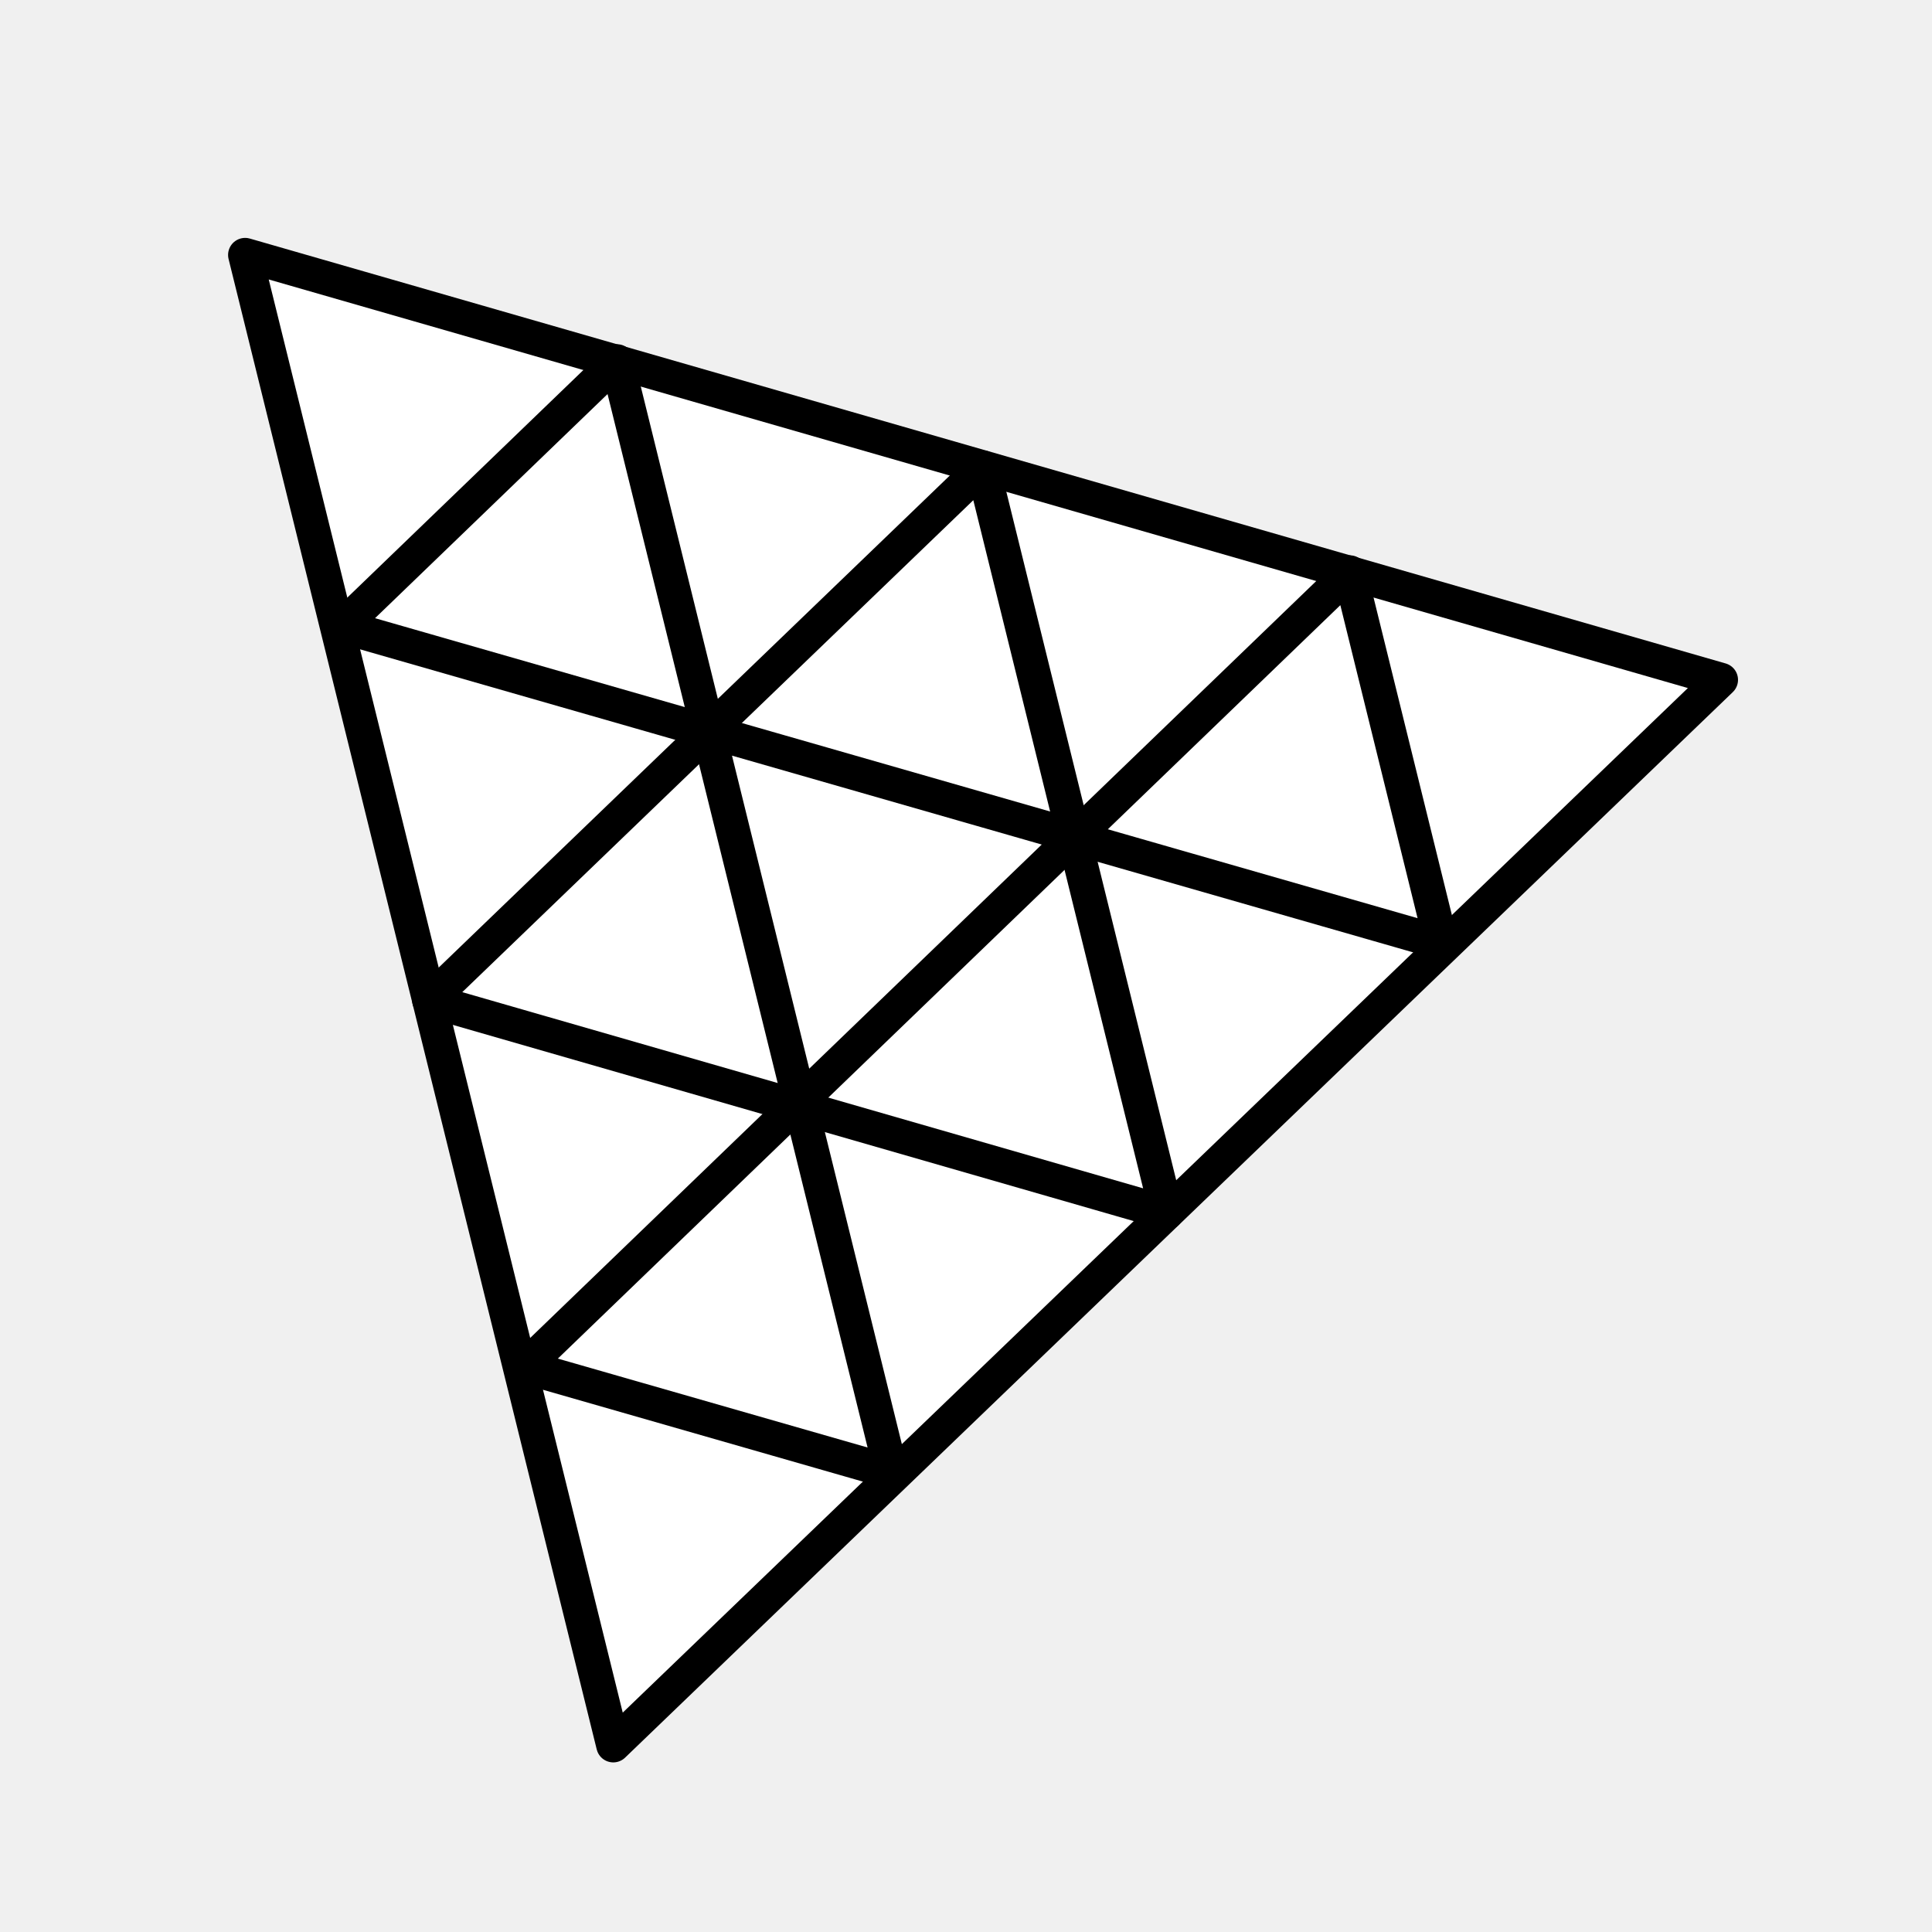
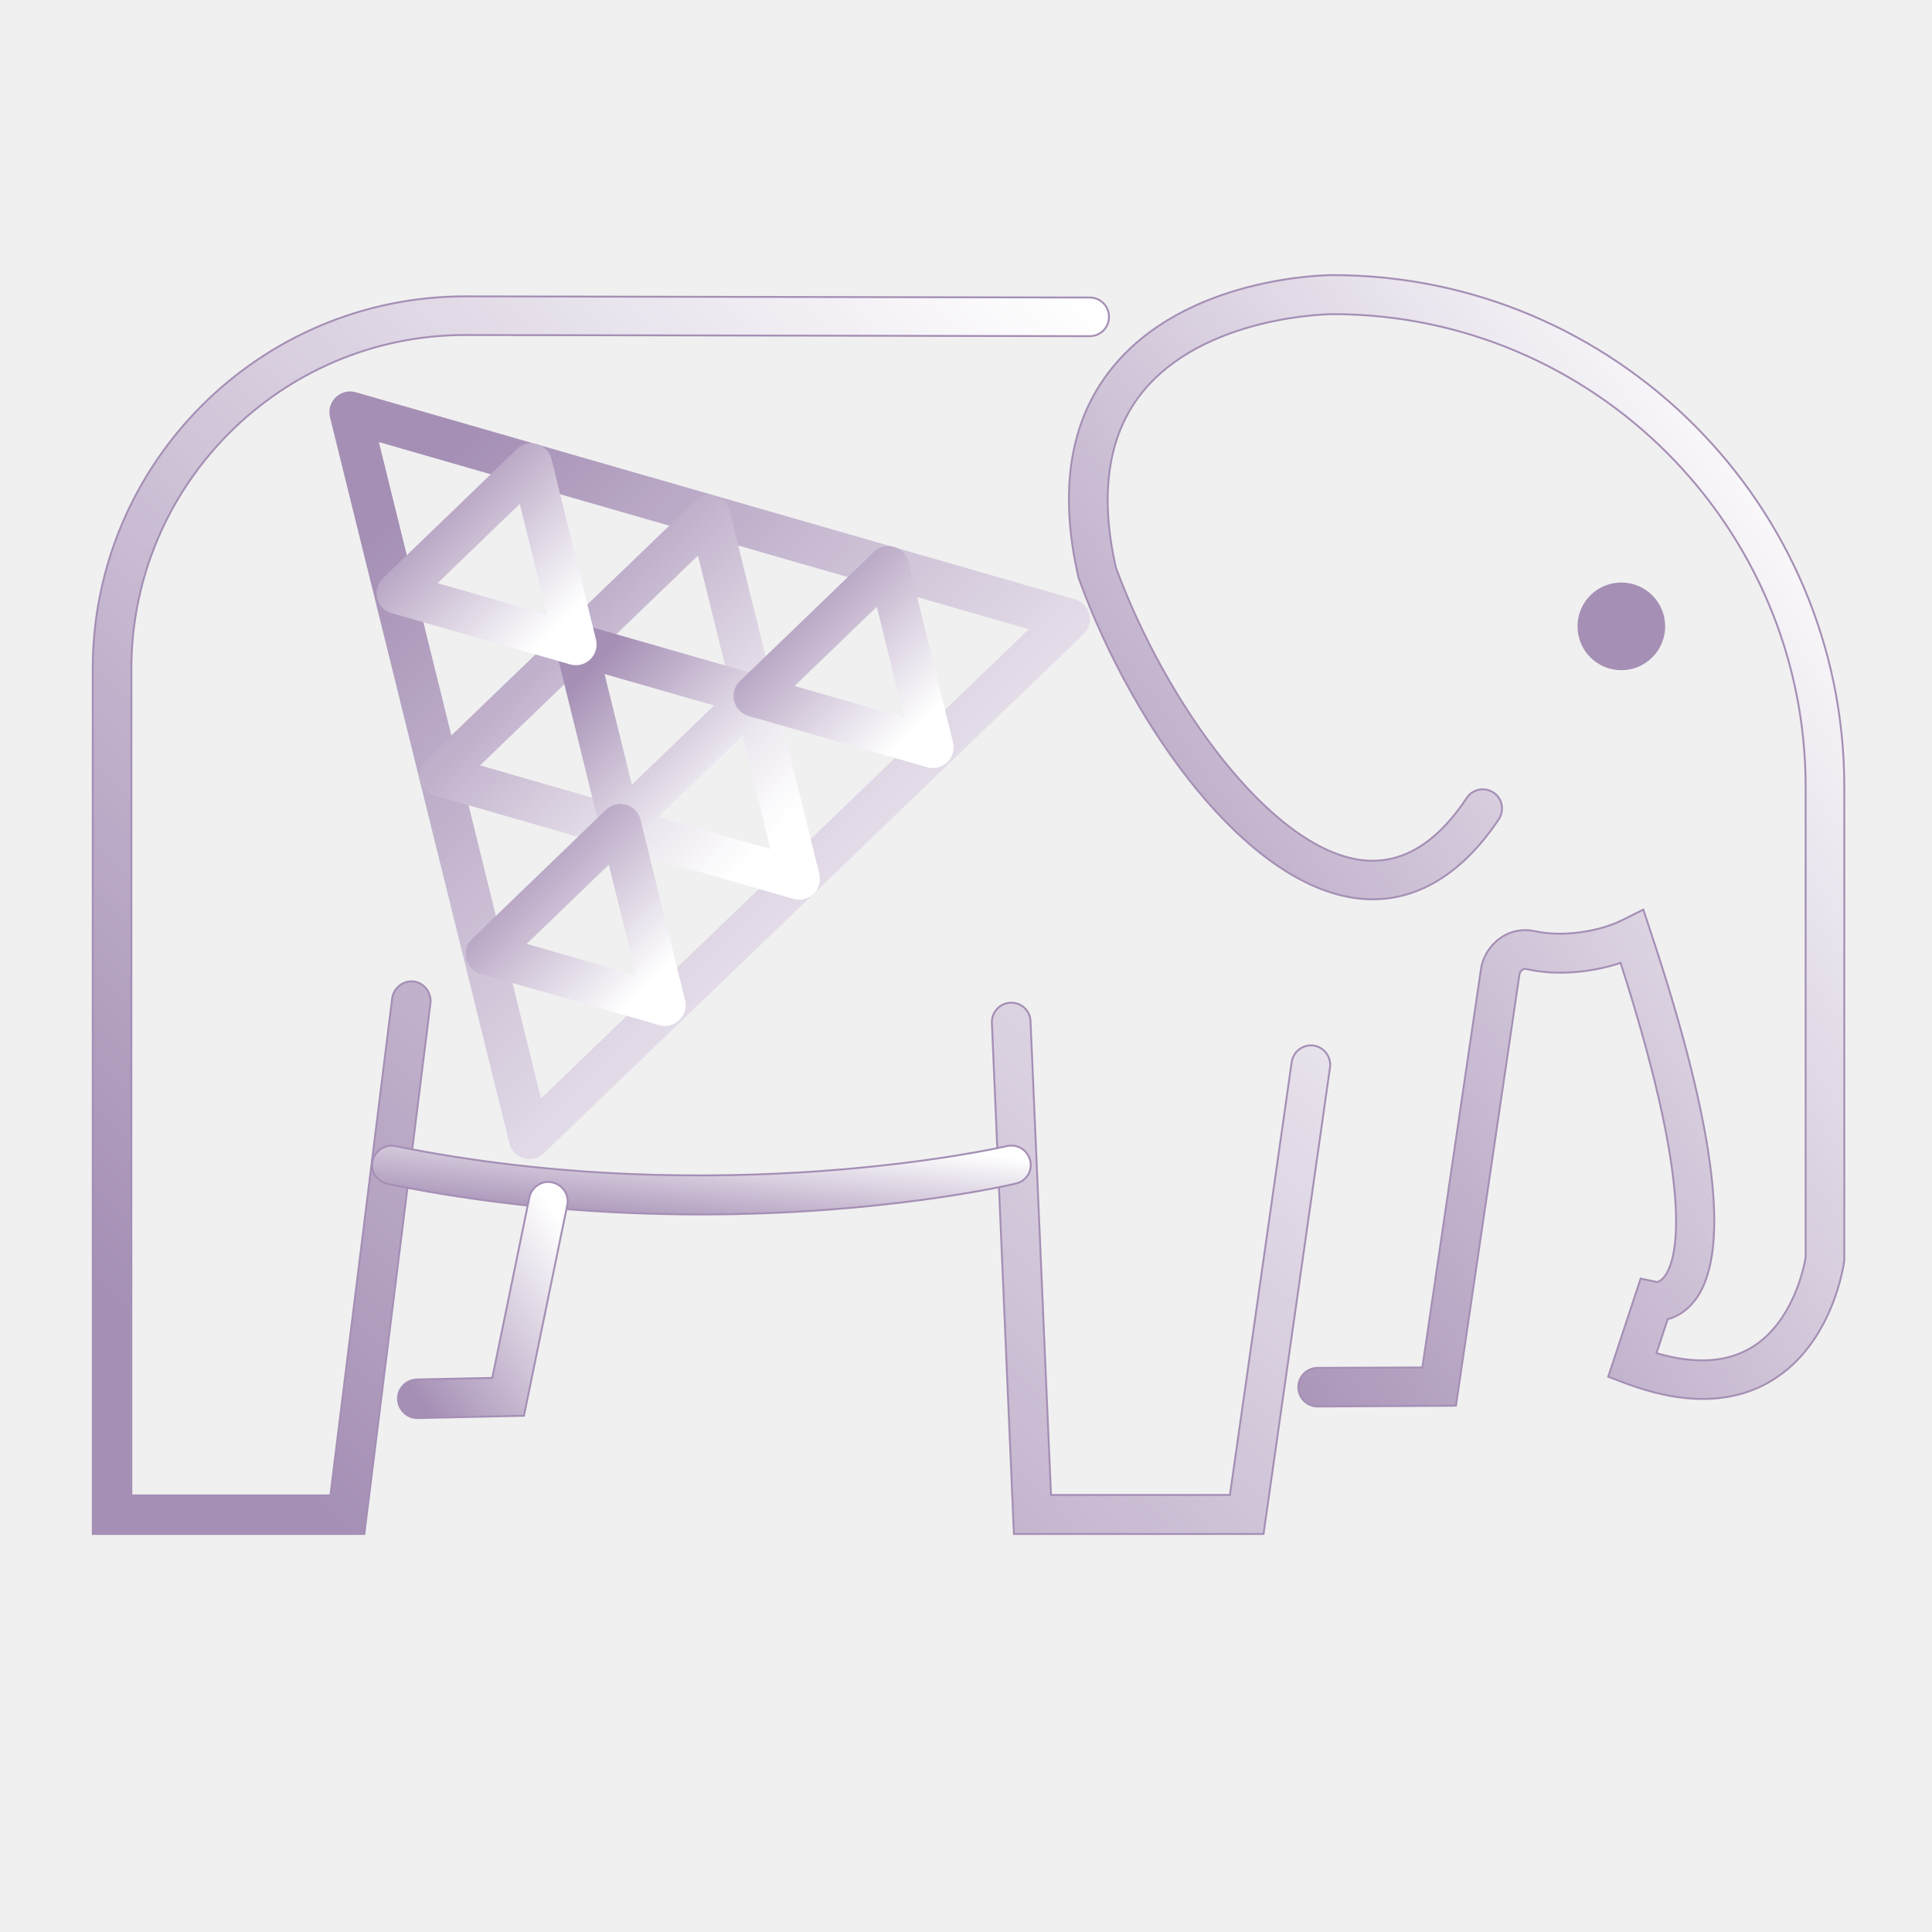
- <svg xmlns="http://www.w3.org/2000/svg" fill="#fff" stroke-linecap="square" stroke-miterlimit="10" version="1.1" viewBox="0 0 226.77 226.77">
-   <g transform="translate(8.964 4.2527)" fill-rule="evenodd" stroke="#000" stroke-linecap="butt" stroke-linejoin="round" stroke-width="4">
-     <path d="m63.02 200.61-43.213-174.94 173.23 49.874z" />
-     <path d="m106.39 50.612 21.591 87.496-86.567-24.945z" />
-     <path d="m84.91 125.03-10.724-43.465 43.008 12.346z" />
-     <path d="m63.458 38.153 10.724 43.465-43.008-12.346z" />
-     <path d="m149.47 62.93 10.724 43.465-43.008-12.346z" />
-     <path d="m84.915 125.06 10.724 43.465-43.008-12.346z" />
+ <svg xmlns="http://www.w3.org/2000/svg" fill="#fff" stroke-linecap="square" stroke-miterlimit="10" version="1.1" viewBox="0 0 1024 1024">
+   <defs>
+     <linearGradient id="elephantGradient" x1="0%" y1="0%" x2="100%" y2="100%">
+       <stop offset="10%" stop-color="#ffffff" />
+       <stop offset="90%" stop-color="#A58FB5" />
+     </linearGradient>
+     <linearGradient id="logoGradient" x1="0%" y1="0%" x2="100%" y2="100%">
+       <stop offset="10%" stop-color="#A58FB5" />
+       <stop offset="90%" stop-color="#ffffff" />
+     </linearGradient>
+     <style>
+       .elephant-body { fill: url(#elephantGradient); stroke: #A58FB5; }
+       .logo-triangle { fill: none; stroke: url(#logoGradient); stroke-width: 10; }
+     </style>
+   </defs>
+   <g transform="scale(-1,1) translate(-1024,0)" class="elephant-body">
+     <path d="M974.848 813.056h-143.974l-35.021-281.395c-0.614-5.53 3.277-10.65 8.806-11.469 5.53-0.614 10.65 3.277 11.469 8.806l32.768 263.578H954.368V354.509c0-97.485-79.462-176.947-176.947-176.947L446.464 178.176c-5.734 0-10.24-4.506-10.24-10.24s4.506-10.24 10.24-10.24l330.957-0.614c108.954 0 197.427 88.474 197.427 197.427V813.056zM486.605 813.056H354.304l-35.226-247.194c-0.819-5.53 3.072-10.854 8.602-11.674 5.53-0.819 10.854 3.072 11.674 8.602l32.768 229.581H466.944l10.854-251.085c0.205-5.734 4.915-10.035 10.65-9.83 5.734 0.205 10.035 5.12 9.83 10.65L486.605 813.056z" />
+     <path d="M652.288 643.686c-95.642 0-162.611-15.36-166.707-16.384-5.53-1.229-9.011-6.758-7.578-12.288s6.758-8.806 12.288-7.578c1.434 0.41 152.166 34.816 324.198 0 5.53-1.024 10.854 2.458 12.083 7.987 1.229 5.53-2.458 10.854-7.987 12.083-60.006 12.288-116.941 16.179-166.298 16.179z" />
+     <path d="M802.816 751.616h-0.205l-56.32-1.229-22.938-111.616c-1.229-5.53 2.458-10.854 7.987-12.083 5.53-1.229 10.854 2.458 12.083 7.987l19.661 95.642 39.936 0.819c5.734 0.205 10.24 4.71 10.035 10.445-0.205 5.53-4.71 10.035-10.24 10.035z" />
+     <path d="M164.659 331.981m-22.733 0a22.733 22.733 0 1 0 45.466 0 22.733 22.733 0 1 0-45.466 0Z" fill="#A58FB5" />
+     <path d="M325.632 745.472l-73.318-0.41-33.587-228.147c-0.205-1.229-0.614-2.253-1.638-2.867-0.614-0.614-1.434-0.614-2.253-0.41-14.95 3.482-33.792 2.048-49.766-3.277C122.88 641.024 136.806 671.13 142.336 677.274c1.638 1.843 3.277 2.253 3.277 2.253l8.806-1.843 17.203 52.019-9.216 3.482c-30.72 11.469-56.73 11.059-77.414-1.434-32.563-19.661-38.298-61.85-38.502-63.693V416.973c0-149.504 121.651-271.155 271.155-271.155 3.277 0 78.234 0.614 117.35 49.766 22.118 27.648 27.853 64.922 17.408 110.387l-0.41 1.229c-28.672 78.643-88.474 161.792-147.456 168.96-19.866 2.458-48.947-3.072-74.957-41.984-3.072-4.71-1.843-11.059 2.867-14.131s11.059-1.843 14.131 2.867c16.179 24.371 34.816 35.43 55.501 32.973 48.128-5.734 104.038-83.149 130.458-155.034 8.806-38.707 4.301-69.837-13.517-92.365-32.973-41.574-100.557-41.984-101.376-41.984-138.24 0-250.675 112.435-250.675 250.675v249.037c0.614 4.301 6.349 34.611 28.877 48.128 13.107 7.782 29.901 8.806 50.176 2.867l-5.939-18.022c-4.096-1.024-8.806-3.482-13.107-8.397-20.89-23.757-13.517-90.112 22.323-197.427l3.686-11.264 10.65 5.325c13.312 6.758 32.973 9.216 46.694 6.144 6.554-1.434 13.312-0.205 18.842 3.891 5.53 4.096 9.216 10.24 10.035 17.203l30.925 210.125 55.501 0.205c5.734 0 10.24 4.71 10.24 10.24 0 5.734-4.71 10.24-10.24 10.24z" />
+   </g>
+   <g transform="translate(142, 162) scale(2.2)" fill-rule="evenodd" stroke-linecap="butt" stroke-linejoin="round">
+     <path d="m63.02 200.61-43.213-174.94 173.23 49.874z" class="logo-triangle" />
+     <path d="m106.39 50.612 21.591 87.496-86.567-24.945z" class="logo-triangle" />
+     <path d="m84.91 125.03-10.724-43.465 43.008 12.346z" class="logo-triangle" />
+     <path d="m63.458 38.153 10.724 43.465-43.008-12.346z" class="logo-triangle" />
+     <path d="m149.47 62.93 10.724 43.465-43.008-12.346z" class="logo-triangle" />
+     <path d="m84.915 125.06 10.724 43.465-43.008-12.346z" class="logo-triangle" />
  </g>
</svg>
